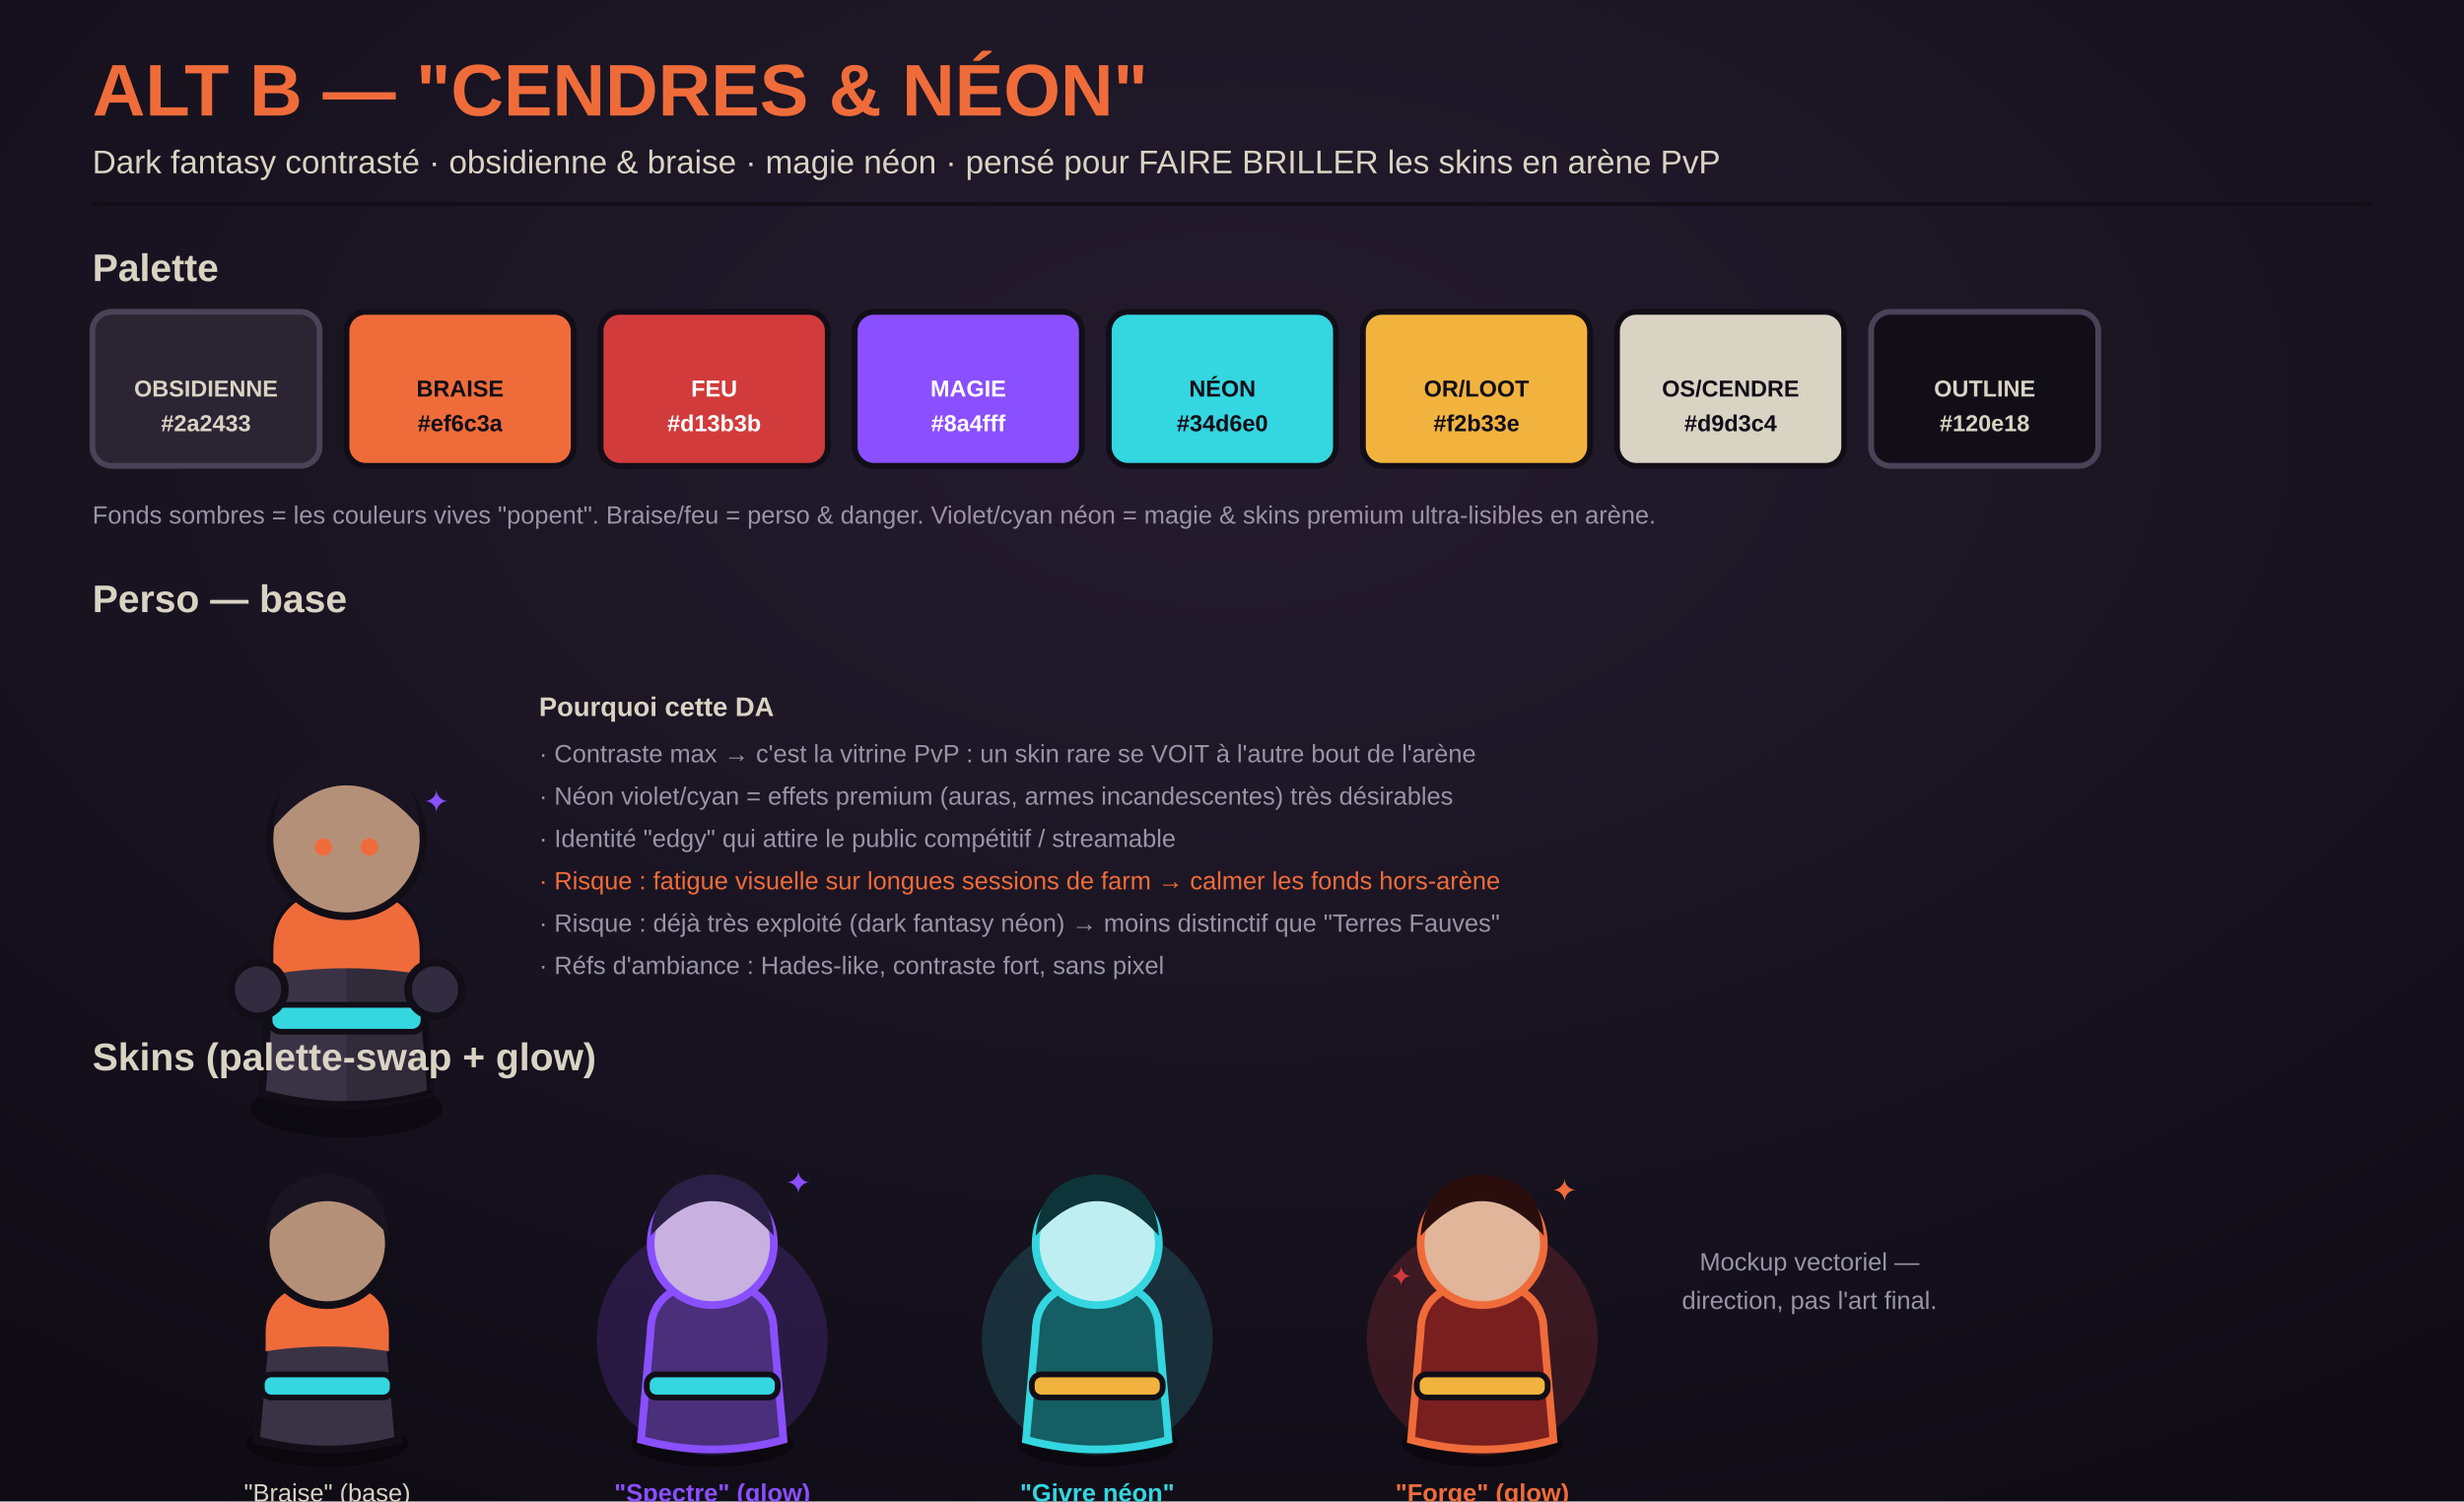
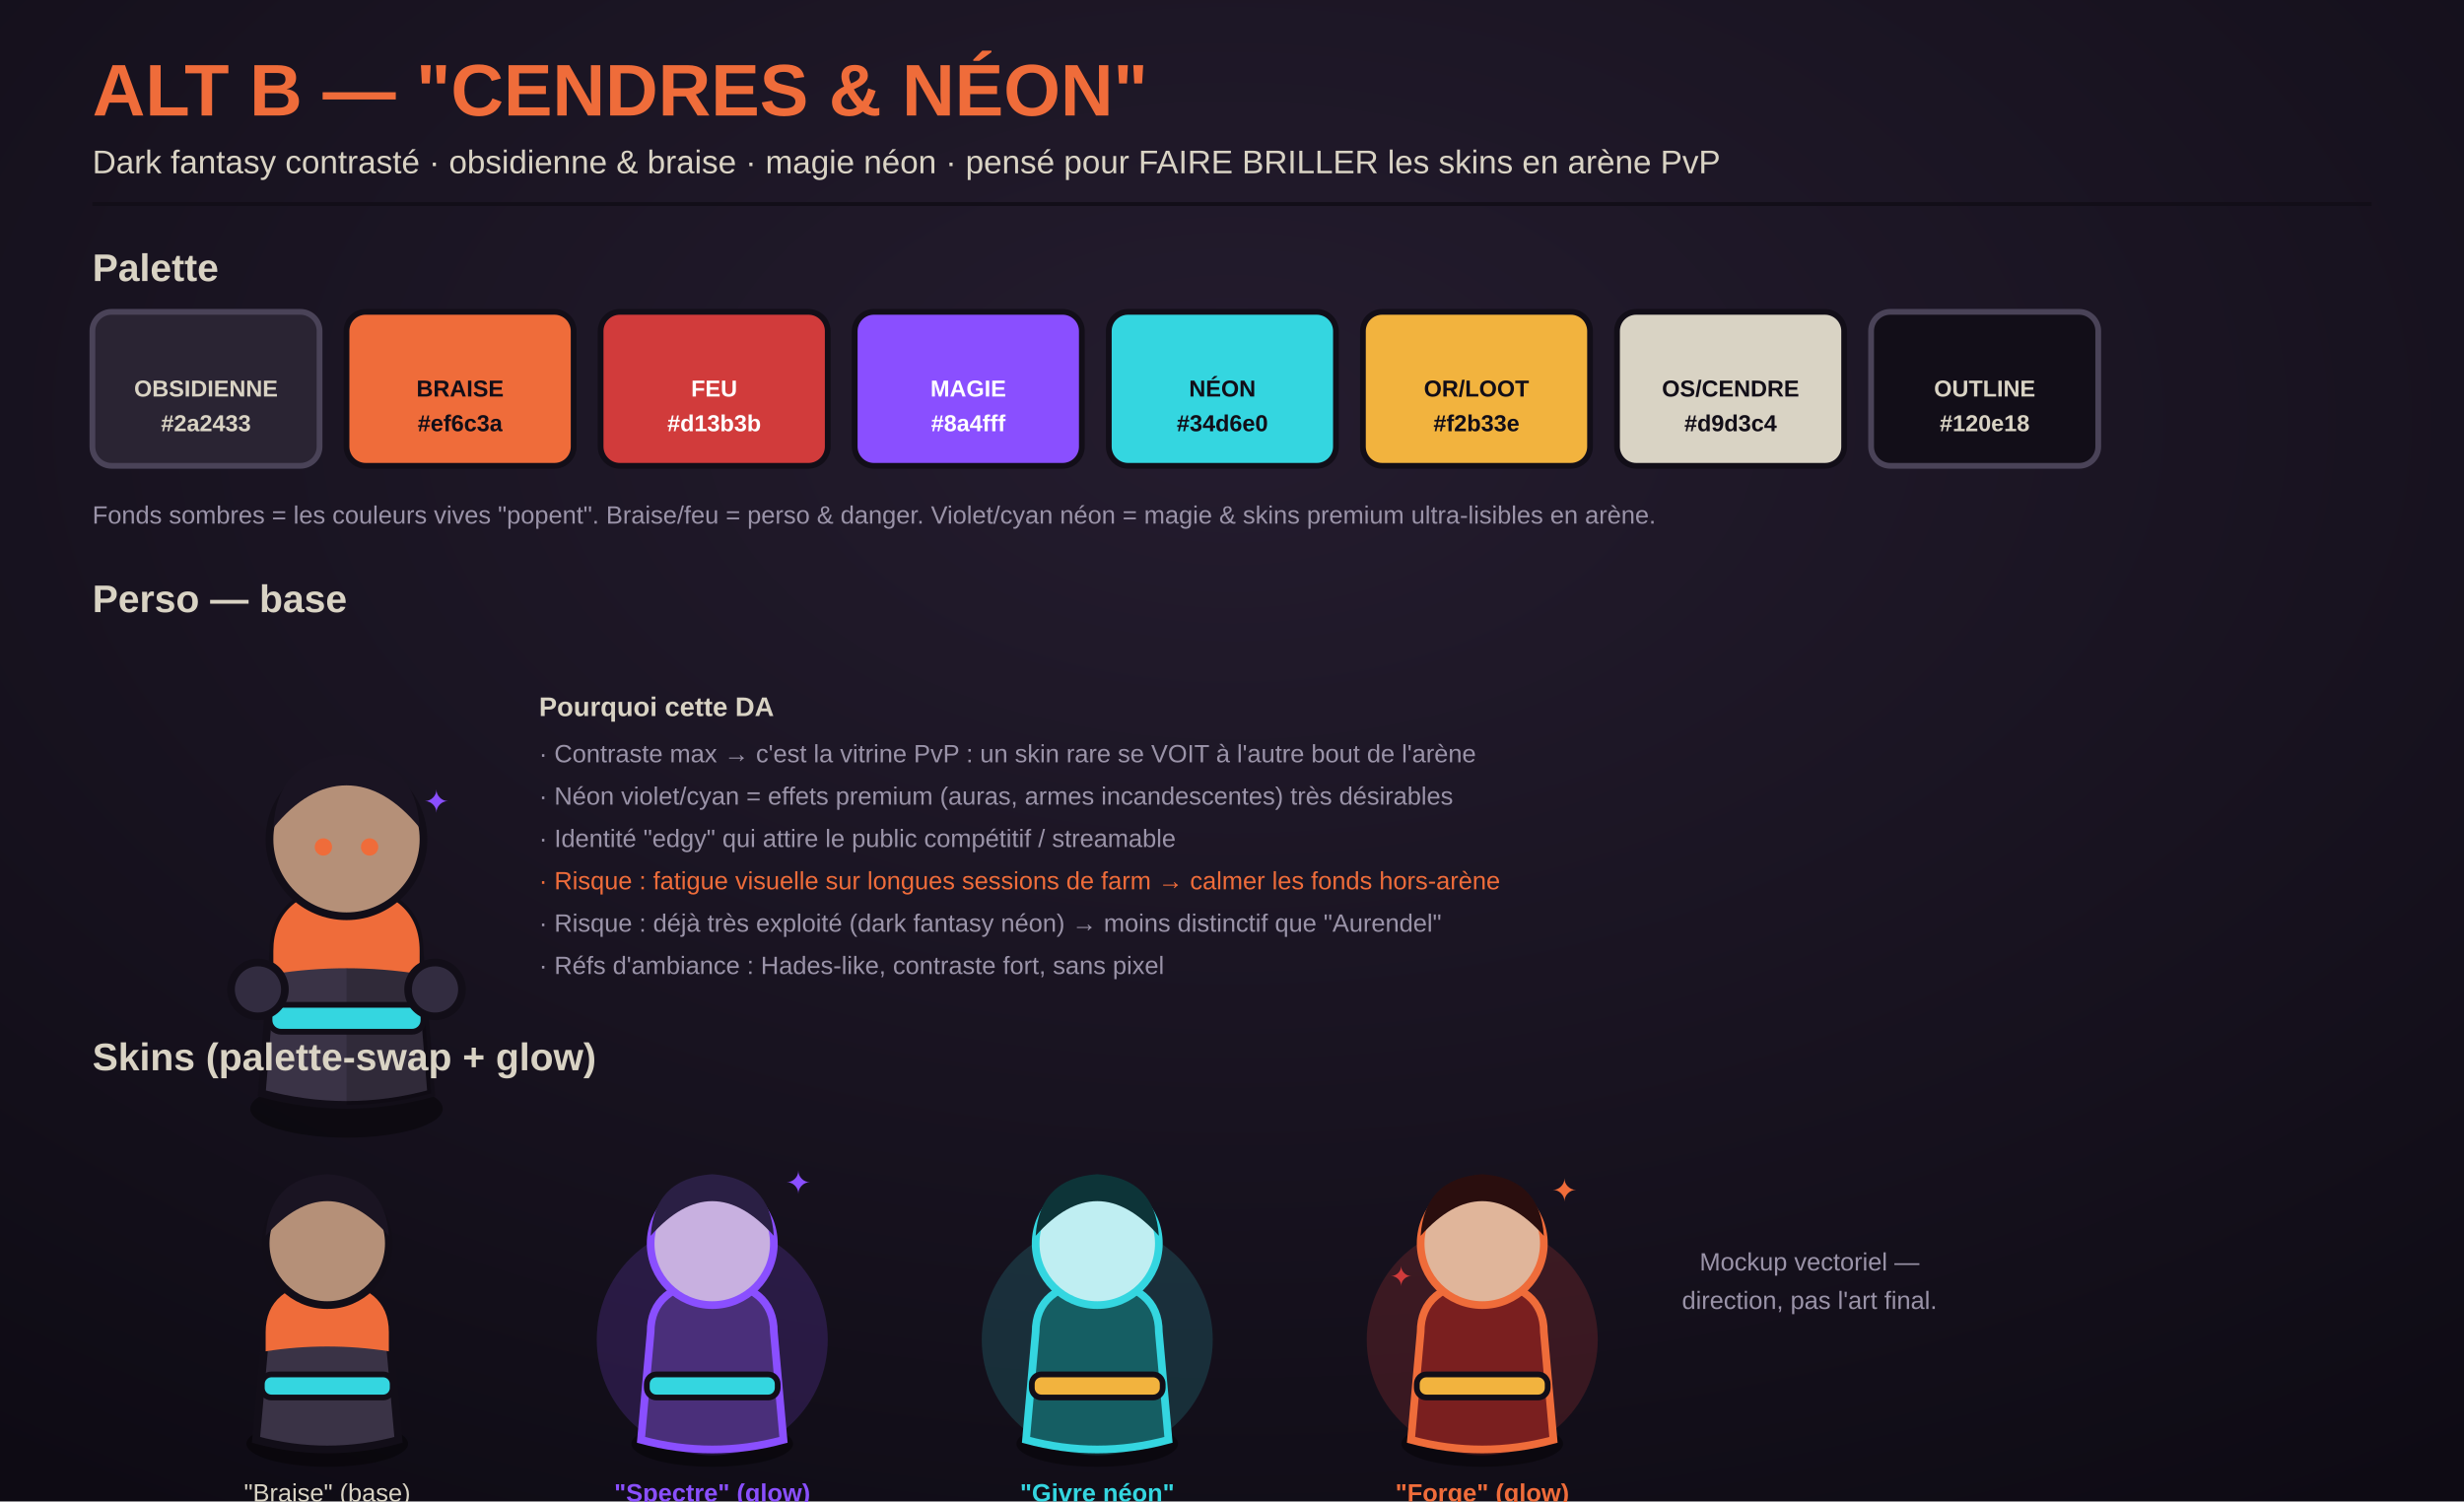
<svg xmlns="http://www.w3.org/2000/svg" width="1280" height="780" viewBox="0 0 1280 780" font-family="Segoe UI, Arial, sans-serif">
  <defs>
    <radialGradient id="bgB" cx="50%" cy="28%" r="85%">
      <stop offset="0%" stop-color="#241c2e" />
      <stop offset="100%" stop-color="#0e0b14" />
    </radialGradient>
  </defs>
  <rect width="1280" height="780" fill="url(#bgB)" />
  <text x="48" y="60" fill="#ef6c3a" font-size="38" font-weight="800">ALT B — "CENDRES &amp; NÉON"</text>
  <text x="48" y="90" fill="#d9d3c4" font-size="17">Dark fantasy contrasté · obsidienne &amp; braise · magie néon · pensé pour FAIRE BRILLER les skins en arène PvP</text>
  <line x1="48" y1="106" x2="1232" y2="106" stroke="#120e18" stroke-width="2" />
  <text x="48" y="146" fill="#d9d3c4" font-size="20" font-weight="700">Palette</text>
  <g transform="translate(48,162)" font-size="12" font-weight="700" text-anchor="middle">
    <g>
      <rect width="118" height="80" rx="10" fill="#2a2433" stroke="#4a4358" stroke-width="3" />
      <text x="59" y="44" fill="#d9d3c4">OBSIDIENNE</text>
      <text x="59" y="62" fill="#d9d3c4">#2a2433</text>
    </g>
    <g transform="translate(132,0)">
      <rect width="118" height="80" rx="10" fill="#ef6c3a" stroke="#120e18" stroke-width="3" />
      <text x="59" y="44" fill="#120e18">BRAISE</text>
      <text x="59" y="62" fill="#120e18">#ef6c3a</text>
    </g>
    <g transform="translate(264,0)">
      <rect width="118" height="80" rx="10" fill="#d13b3b" stroke="#120e18" stroke-width="3" />
      <text x="59" y="44" fill="#fff">FEU</text>
      <text x="59" y="62" fill="#fff">#d13b3b</text>
    </g>
    <g transform="translate(396,0)">
      <rect width="118" height="80" rx="10" fill="#8a4fff" stroke="#120e18" stroke-width="3" />
      <text x="59" y="44" fill="#fff">MAGIE</text>
      <text x="59" y="62" fill="#fff">#8a4fff</text>
    </g>
    <g transform="translate(528,0)">
      <rect width="118" height="80" rx="10" fill="#34d6e0" stroke="#120e18" stroke-width="3" />
      <text x="59" y="44" fill="#120e18">NÉON</text>
      <text x="59" y="62" fill="#120e18">#34d6e0</text>
    </g>
    <g transform="translate(660,0)">
      <rect width="118" height="80" rx="10" fill="#f2b33e" stroke="#120e18" stroke-width="3" />
      <text x="59" y="44" fill="#120e18">OR/LOOT</text>
      <text x="59" y="62" fill="#120e18">#f2b33e</text>
    </g>
    <g transform="translate(792,0)">
      <rect width="118" height="80" rx="10" fill="#d9d3c4" stroke="#120e18" stroke-width="3" />
      <text x="59" y="44" fill="#120e18">OS/CENDRE</text>
      <text x="59" y="62" fill="#120e18">#d9d3c4</text>
    </g>
    <g transform="translate(924,0)">
      <rect width="118" height="80" rx="10" fill="#120e18" stroke="#4a4358" stroke-width="3" />
      <text x="59" y="44" fill="#d9d3c4">OUTLINE</text>
      <text x="59" y="62" fill="#d9d3c4">#120e18</text>
    </g>
  </g>
  <text x="48" y="272" fill="#9a93a8" font-size="13">Fonds sombres = les couleurs vives "popent". Braise/feu = perso &amp; danger. Violet/cyan néon = magie &amp; skins premium ultra-lisibles en arène.</text>
  <text x="48" y="318" fill="#d9d3c4" font-size="20" font-weight="700">Perso — base</text>
  <g transform="translate(120,344)">
    <ellipse cx="60" cy="232" rx="50" ry="15" fill="#000" opacity="0.4" />
    <path d="M22 150 Q22 120 60 116 Q98 120 98 150 L104 224 Q60 236 16 224 Z" fill="#3a3346" stroke="#120e18" stroke-width="4" />
    <path d="M60 118 Q98 122 98 150 L104 224 Q82 230 60 230 Z" fill="#000" opacity="0.18" />
    <path d="M22 150 Q22 120 60 116 Q98 120 98 150 L98 162 Q60 156 22 162 Z" fill="#ef6c3a" />
    <rect x="20" y="178" width="80" height="14" rx="6" fill="#34d6e0" stroke="#120e18" stroke-width="3" />
    <circle cx="14" cy="170" r="14" fill="#322c40" stroke="#120e18" stroke-width="4" />
    <circle cx="106" cy="170" r="14" fill="#322c40" stroke="#120e18" stroke-width="4" />
    <circle cx="60" cy="92" r="40" fill="#b59078" stroke="#120e18" stroke-width="4" />
    <path d="M22 86 Q24 50 60 48 Q96 50 98 86 Q80 64 60 64 Q40 64 22 86 Z" fill="#1a1422" />
    <circle cx="48" cy="96" r="4.5" fill="#ef6c3a" />
    <circle cx="72" cy="96" r="4.5" fill="#ef6c3a" />
    <text x="100" y="78" font-size="16" fill="#8a4fff">✦</text>
  </g>
  <g font-size="13" fill="#9a93a8">
    <text x="280" y="372" fill="#d9d3c4" font-weight="700" font-size="14">Pourquoi cette DA</text>
    <text x="280" y="396">· Contraste max → c'est la vitrine PvP : un skin rare se VOIT à l'autre bout de l'arène</text>
    <text x="280" y="418">· Néon violet/cyan = effets premium (auras, armes incandescentes) très désirables</text>
    <text x="280" y="440">· Identité "edgy" qui attire le public compétitif / streamable</text>
    <text x="280" y="462" fill="#ef6c3a">· Risque : fatigue visuelle sur longues sessions de farm → calmer les fonds hors-arène</text>
-     <text x="280" y="484">· Risque : déjà très exploité (dark fantasy néon) → moins distinctif que "Terres Fauves"</text>
+     <text x="280" y="484">· Risque : déjà très exploité (dark fantasy néon) → moins distinctif que "Aurendel"</text>
    <text x="280" y="506">· Réfs d'ambiance : Hades-like, contraste fort, sans pixel</text>
  </g>
  <text x="48" y="556" fill="#d9d3c4" font-size="20" font-weight="700">Skins (palette-swap + glow)</text>
  <g transform="translate(120,576)">
    <ellipse cx="50" cy="174" rx="42" ry="12" fill="#000" opacity="0.4" />
    <path d="M18 116 Q18 92 50 89 Q82 92 82 116 L87 172 Q50 182 13 172 Z" fill="#3a3346" stroke="#120e18" stroke-width="4" />
    <path d="M18 116 Q18 92 50 89 Q82 92 82 116 L82 126 Q50 121 18 126 Z" fill="#ef6c3a" />
    <rect x="16" y="138" width="68" height="12" rx="5" fill="#34d6e0" stroke="#120e18" stroke-width="3" />
    <circle cx="50" cy="70" r="32" fill="#b59078" stroke="#120e18" stroke-width="4" />
    <path d="M18 66 Q20 36 50 34 Q80 36 82 66 Q66 48 50 48 Q34 48 18 66 Z" fill="#1a1422" />
    <text x="50" y="204" fill="#d9d3c4" font-size="13" text-anchor="middle">"Braise" (base)</text>
  </g>
  <g transform="translate(320,576)">
    <ellipse cx="50" cy="174" rx="42" ry="12" fill="#000" opacity="0.4" />
    <circle cx="50" cy="120" r="60" fill="#8a4fff" opacity="0.18" />
    <path d="M18 116 Q18 92 50 89 Q82 92 82 116 L87 172 Q50 182 13 172 Z" fill="#4a2f7a" stroke="#8a4fff" stroke-width="4" />
    <rect x="16" y="138" width="68" height="12" rx="5" fill="#34d6e0" stroke="#120e18" stroke-width="3" />
    <circle cx="50" cy="70" r="32" fill="#c8b0e0" stroke="#8a4fff" stroke-width="4" />
    <path d="M18 66 Q20 36 50 34 Q80 36 82 66 Q66 48 50 48 Q34 48 18 66 Z" fill="#2a1f44" />
    <text x="88" y="44" font-size="16" fill="#8a4fff">✦</text>
    <text x="50" y="204" fill="#8a4fff" font-size="13" text-anchor="middle" font-weight="700">"Spectre" (glow)</text>
  </g>
  <g transform="translate(520,576)">
    <ellipse cx="50" cy="174" rx="42" ry="12" fill="#000" opacity="0.4" />
    <circle cx="50" cy="120" r="60" fill="#34d6e0" opacity="0.16" />
    <path d="M18 116 Q18 92 50 89 Q82 92 82 116 L87 172 Q50 182 13 172 Z" fill="#155e63" stroke="#34d6e0" stroke-width="4" />
    <rect x="16" y="138" width="68" height="12" rx="5" fill="#f2b33e" stroke="#120e18" stroke-width="3" />
    <circle cx="50" cy="70" r="32" fill="#bfeef2" stroke="#34d6e0" stroke-width="4" />
    <path d="M18 66 Q20 36 50 34 Q80 36 82 66 Q66 48 50 48 Q34 48 18 66 Z" fill="#0d3438" />
    <text x="50" y="204" fill="#34d6e0" font-size="13" text-anchor="middle" font-weight="700">"Givre néon"</text>
  </g>
  <g transform="translate(720,576)">
    <ellipse cx="50" cy="174" rx="42" ry="12" fill="#000" opacity="0.4" />
    <circle cx="50" cy="120" r="60" fill="#d13b3b" opacity="0.2" />
    <path d="M18 116 Q18 92 50 89 Q82 92 82 116 L87 172 Q50 182 13 172 Z" fill="#7a1f1f" stroke="#ef6c3a" stroke-width="4" />
    <rect x="16" y="138" width="68" height="12" rx="5" fill="#f2b33e" stroke="#120e18" stroke-width="3" />
    <circle cx="50" cy="70" r="32" fill="#e0b59a" stroke="#ef6c3a" stroke-width="4" />
    <path d="M18 66 Q20 36 50 34 Q80 36 82 66 Q66 48 50 48 Q34 48 18 66 Z" fill="#2a0e0e" />
    <text x="86" y="48" font-size="16" fill="#ef6c3a">✦</text>
    <text x="2" y="92" font-size="14" fill="#d13b3b">✦</text>
    <text x="50" y="204" fill="#ef6c3a" font-size="13" text-anchor="middle" font-weight="700">"Forge" (glow)</text>
  </g>
  <text x="940" y="660" fill="#9a93a8" font-size="13" text-anchor="middle">Mockup vectoriel —</text>
  <text x="940" y="680" fill="#9a93a8" font-size="13" text-anchor="middle">direction, pas l'art final.</text>
</svg>
